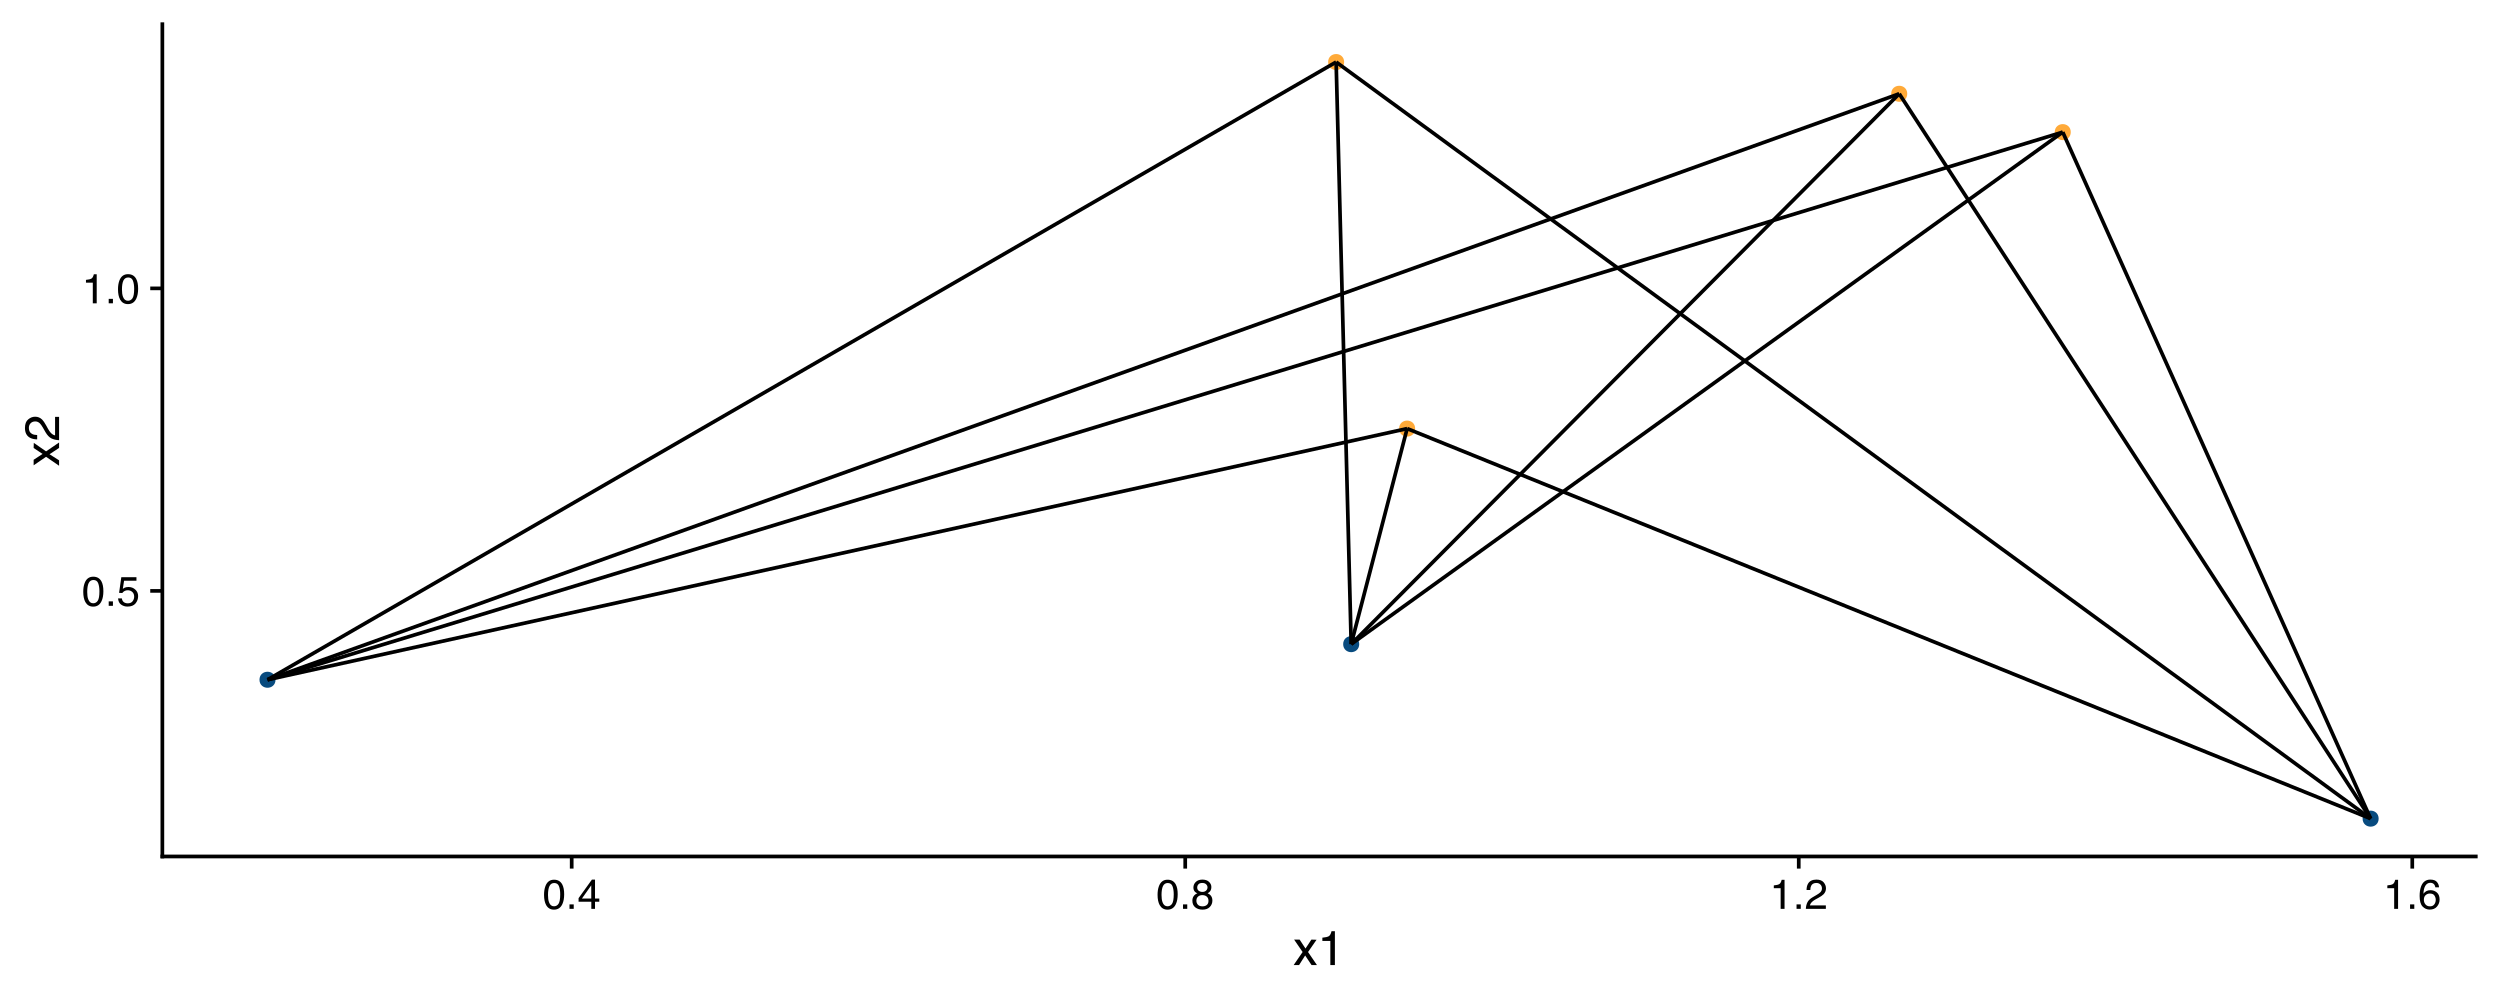
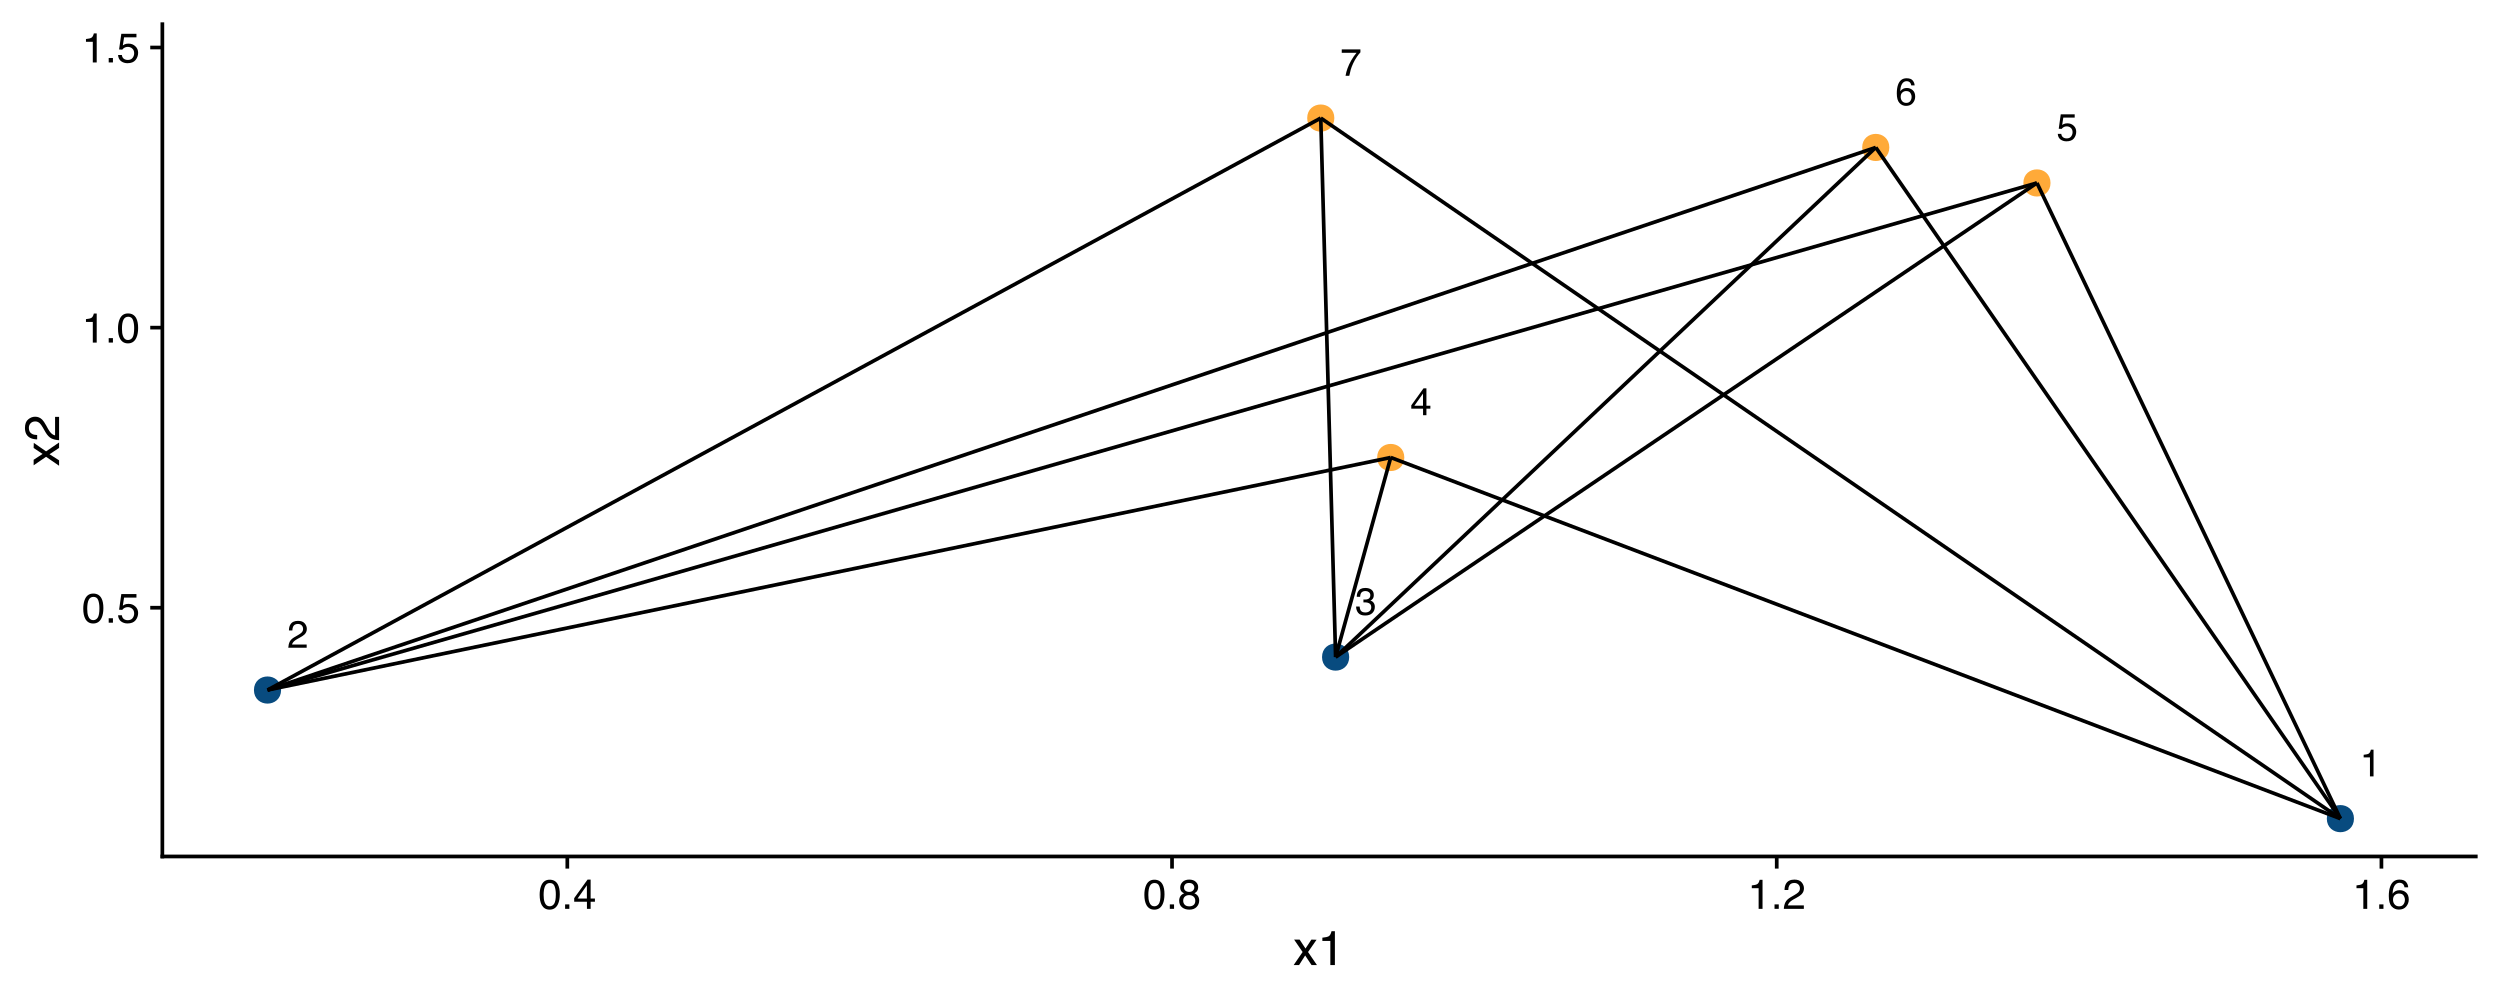
<svg xmlns="http://www.w3.org/2000/svg" xmlns:xlink="http://www.w3.org/1999/xlink" width="720pt" height="288pt" viewBox="0 0 720 288" version="1.1">
  <defs>
    <g>
      <symbol overflow="visible" id="glyph0-0">
+         <path style="stroke:none;" d="M 0.359 0 L 0.359 -7.922 L 6.641 -7.922 L 6.641 0 Z M 5.656 -1 L 5.656 -6.938 L 1.344 -6.938 L 1.344 -1 Z M 5.656 -1 " />
+       </symbol>
+       <symbol overflow="visible" id="glyph0-1">
+         <path style="stroke:none;" d="M 1.062 -5.469 L 1.062 -6.219 C 1.758 -6.281 2.242 -6.391 2.516 -6.547 C 2.797 -6.711 3.004 -7.094 3.141 -7.688 L 3.906 -7.688 L 3.906 0 L 2.875 0 L 2.875 -5.469 Z M 1.062 -5.469 " />
+       </symbol>
+       <symbol overflow="visible" id="glyph0-2">
+         <path style="stroke:none;" d="M 0.344 0 C 0.383 -0.664 0.52 -1.242 0.75 -1.734 C 0.988 -2.223 1.457 -2.672 2.156 -3.078 L 3.188 -3.672 C 3.656 -3.941 3.984 -4.176 4.172 -4.375 C 4.461 -4.664 4.609 -5.004 4.609 -5.391 C 4.609 -5.836 4.473 -6.191 4.203 -6.453 C 3.93 -6.723 3.57 -6.859 3.125 -6.859 C 2.457 -6.859 2 -6.609 1.75 -6.109 C 1.613 -5.836 1.535 -5.461 1.516 -4.984 L 0.531 -4.984 C 0.539 -5.66 0.664 -6.207 0.906 -6.625 C 1.32 -7.375 2.066 -7.75 3.141 -7.75 C 4.016 -7.75 4.656 -7.508 5.062 -7.031 C 5.477 -6.551 5.688 -6.02 5.688 -5.438 C 5.688 -4.82 5.469 -4.289 5.031 -3.844 C 4.781 -3.594 4.328 -3.285 3.672 -2.922 L 2.938 -2.516 C 2.582 -2.316 2.305 -2.129 2.109 -1.953 C 1.742 -1.641 1.516 -1.297 1.422 -0.922 L 5.641 -0.922 L 5.641 0 Z M 0.344 0 " />
+       </symbol>
+       <symbol overflow="visible" id="glyph0-3">
+         <path style="stroke:none;" d="M 2.875 0.203 C 1.957 0.203 1.289 -0.047 0.875 -0.547 C 0.469 -1.047 0.266 -1.656 0.266 -2.375 L 1.281 -2.375 C 1.32 -1.875 1.414 -1.508 1.562 -1.281 C 1.812 -0.875 2.266 -0.672 2.922 -0.672 C 3.43 -0.672 3.844 -0.805 4.156 -1.078 C 4.469 -1.359 4.625 -1.711 4.625 -2.141 C 4.625 -2.672 4.457 -3.039 4.125 -3.25 C 3.801 -3.469 3.348 -3.578 2.766 -3.578 C 2.703 -3.578 2.633 -3.578 2.562 -3.578 C 2.5 -3.578 2.438 -3.57 2.375 -3.562 L 2.375 -4.422 C 2.477 -4.41 2.562 -4.398 2.625 -4.391 C 2.695 -4.391 2.77 -4.391 2.844 -4.391 C 3.207 -4.391 3.508 -4.445 3.75 -4.562 C 4.156 -4.77 4.359 -5.129 4.359 -5.641 C 4.359 -6.023 4.219 -6.32 3.938 -6.531 C 3.664 -6.738 3.352 -6.844 3 -6.844 C 2.344 -6.844 1.895 -6.629 1.656 -6.203 C 1.52 -5.961 1.441 -5.625 1.422 -5.188 L 0.453 -5.188 C 0.453 -5.758 0.566 -6.25 0.797 -6.656 C 1.191 -7.375 1.891 -7.734 2.891 -7.734 C 3.68 -7.734 4.289 -7.555 4.719 -7.203 C 5.145 -6.859 5.359 -6.352 5.359 -5.688 C 5.359 -5.207 5.234 -4.82 4.984 -4.531 C 4.828 -4.344 4.625 -4.195 4.375 -4.094 C 4.781 -3.988 5.094 -3.773 5.312 -3.453 C 5.539 -3.141 5.656 -2.75 5.656 -2.281 C 5.656 -1.551 5.41 -0.953 4.922 -0.484 C 4.441 -0.023 3.758 0.203 2.875 0.203 Z M 2.875 0.203 " />
+       </symbol>
+       <symbol overflow="visible" id="glyph0-4">
+         <path style="stroke:none;" d="M 3.656 -2.734 L 3.656 -6.234 L 1.172 -2.734 Z M 3.672 0 L 3.672 -1.891 L 0.281 -1.891 L 0.281 -2.844 L 3.812 -7.75 L 4.641 -7.75 L 4.641 -2.734 L 5.781 -2.734 L 5.781 -1.891 L 4.641 -1.891 L 4.641 0 Z M 3.672 0 " />
+       </symbol>
+       <symbol overflow="visible" id="glyph0-5">
+         <path style="stroke:none;" d="M 1.359 -1.969 C 1.43 -1.414 1.691 -1.031 2.141 -0.812 C 2.367 -0.707 2.633 -0.656 2.938 -0.656 C 3.508 -0.656 3.93 -0.836 4.203 -1.203 C 4.484 -1.578 4.625 -1.984 4.625 -2.422 C 4.625 -2.961 4.457 -3.379 4.125 -3.672 C 3.801 -3.973 3.41 -4.125 2.953 -4.125 C 2.617 -4.125 2.332 -4.055 2.094 -3.922 C 1.852 -3.797 1.648 -3.617 1.484 -3.391 L 0.641 -3.438 L 1.219 -7.594 L 5.234 -7.594 L 5.234 -6.656 L 1.953 -6.656 L 1.625 -4.516 C 1.801 -4.648 1.973 -4.75 2.141 -4.812 C 2.422 -4.938 2.754 -5 3.141 -5 C 3.848 -5 4.445 -4.77 4.938 -4.312 C 5.426 -3.852 5.672 -3.273 5.672 -2.578 C 5.672 -1.848 5.445 -1.203 5 -0.641 C 4.551 -0.086 3.832 0.188 2.844 0.188 C 2.207 0.188 1.645 0.008 1.156 -0.344 C 0.676 -0.695 0.41 -1.238 0.359 -1.969 Z M 1.359 -1.969 " />
+       </symbol>
+       <symbol overflow="visible" id="glyph0-6">
+         <path style="stroke:none;" d="M 3.234 -7.75 C 4.098 -7.75 4.695 -7.523 5.031 -7.078 C 5.375 -6.629 5.547 -6.172 5.547 -5.703 L 4.578 -5.703 C 4.523 -6.004 4.438 -6.242 4.312 -6.422 C 4.07 -6.742 3.719 -6.906 3.25 -6.906 C 2.707 -6.906 2.273 -6.656 1.953 -6.156 C 1.629 -5.656 1.453 -4.938 1.422 -4 C 1.641 -4.32 1.922 -4.566 2.266 -4.734 C 2.566 -4.879 2.91 -4.953 3.297 -4.953 C 3.941 -4.953 4.504 -4.742 4.984 -4.328 C 5.473 -3.91 5.719 -3.289 5.719 -2.469 C 5.719 -1.77 5.488 -1.148 5.031 -0.609 C 4.57 -0.066 3.922 0.203 3.078 0.203 C 2.348 0.203 1.723 -0.07 1.203 -0.625 C 0.68 -1.176 0.422 -2.098 0.422 -3.391 C 0.422 -4.348 0.535 -5.164 0.766 -5.844 C 1.211 -7.113 2.035 -7.75 3.234 -7.75 Z M 3.156 -0.656 C 3.664 -0.656 4.047 -0.828 4.297 -1.172 C 4.555 -1.516 4.688 -1.922 4.688 -2.391 C 4.688 -2.785 4.57 -3.16 4.344 -3.516 C 4.113 -3.879 3.703 -4.062 3.109 -4.062 C 2.691 -4.062 2.328 -3.922 2.016 -3.641 C 1.703 -3.367 1.547 -2.953 1.547 -2.391 C 1.547 -1.898 1.688 -1.488 1.969 -1.156 C 2.258 -0.82 2.656 -0.656 3.156 -0.656 Z M 3.156 -0.656 " />
+       </symbol>
+       <symbol overflow="visible" id="glyph0-7">
+         <path style="stroke:none;" d="M 5.781 -7.594 L 5.781 -6.75 C 5.531 -6.508 5.195 -6.086 4.781 -5.484 C 4.375 -4.891 4.008 -4.25 3.688 -3.562 C 3.375 -2.883 3.141 -2.27 2.984 -1.719 C 2.879 -1.363 2.742 -0.789 2.578 0 L 1.5 0 C 1.75 -1.477 2.289 -2.945 3.125 -4.406 C 3.613 -5.258 4.129 -6 4.672 -6.625 L 0.406 -6.625 L 0.406 -7.594 Z M 5.781 -7.594 " />
+       </symbol>
+       <symbol overflow="visible" id="glyph1-0">
        <path style="stroke:none;" d="M 0.391 0 L 0.391 -8.609 L 7.219 -8.609 L 7.219 0 Z M 6.141 -1.078 L 6.141 -7.531 L 1.469 -7.531 L 1.469 -1.078 Z M 6.141 -1.078 " />
      </symbol>
-       <symbol overflow="visible" id="glyph0-1">
+       <symbol overflow="visible" id="glyph1-1">
        <path style="stroke:none;" d="M 3.25 -8.391 C 4.332 -8.391 5.117 -7.941 5.609 -7.047 C 5.984 -6.359 6.172 -5.41 6.172 -4.203 C 6.172 -3.066 6 -2.125 5.656 -1.375 C 5.164 -0.301 4.359 0.234 3.234 0.234 C 2.234 0.234 1.484 -0.203 0.984 -1.078 C 0.578 -1.816 0.375 -2.801 0.375 -4.031 C 0.375 -4.977 0.5 -5.797 0.75 -6.484 C 1.207 -7.754 2.039 -8.391 3.25 -8.391 Z M 3.234 -0.734 C 3.785 -0.734 4.223 -0.973 4.547 -1.453 C 4.867 -1.941 5.031 -2.848 5.031 -4.172 C 5.031 -5.117 4.91 -5.898 4.672 -6.516 C 4.441 -7.129 3.988 -7.438 3.312 -7.438 C 2.688 -7.438 2.227 -7.145 1.938 -6.562 C 1.656 -5.977 1.516 -5.117 1.516 -3.984 C 1.516 -3.129 1.609 -2.441 1.797 -1.922 C 2.078 -1.129 2.555 -0.734 3.234 -0.734 Z M 3.234 -0.734 " />
      </symbol>
-       <symbol overflow="visible" id="glyph0-2">
+       <symbol overflow="visible" id="glyph1-2">
        <path style="stroke:none;" d="M 1.031 -1.281 L 2.25 -1.281 L 2.25 0 L 1.031 0 Z M 1.031 -1.281 " />
      </symbol>
-       <symbol overflow="visible" id="glyph0-3">
+       <symbol overflow="visible" id="glyph1-3">
        <path style="stroke:none;" d="M 1.484 -2.141 C 1.555 -1.535 1.836 -1.117 2.328 -0.891 C 2.578 -0.773 2.863 -0.719 3.188 -0.719 C 3.812 -0.719 4.273 -0.914 4.578 -1.312 C 4.879 -1.707 5.031 -2.148 5.031 -2.641 C 5.031 -3.223 4.848 -3.676 4.484 -4 C 4.129 -4.32 3.703 -4.484 3.203 -4.484 C 2.836 -4.484 2.523 -4.41 2.266 -4.266 C 2.004 -4.129 1.785 -3.938 1.609 -3.688 L 0.688 -3.734 L 1.328 -8.25 L 5.688 -8.25 L 5.688 -7.234 L 2.125 -7.234 L 1.766 -4.906 C 1.961 -5.051 2.148 -5.16 2.328 -5.234 C 2.641 -5.359 3 -5.422 3.406 -5.422 C 4.176 -5.422 4.828 -5.172 5.359 -4.672 C 5.898 -4.18 6.172 -3.555 6.172 -2.797 C 6.172 -2.004 5.922 -1.301 5.422 -0.688 C 4.93 -0.082 4.148 0.219 3.078 0.219 C 2.398 0.219 1.797 0.023 1.266 -0.359 C 0.742 -0.742 0.453 -1.336 0.391 -2.141 Z M 1.484 -2.141 " />
      </symbol>
-       <symbol overflow="visible" id="glyph0-4">
+       <symbol overflow="visible" id="glyph1-4">
        <path style="stroke:none;" d="M 1.156 -5.938 L 1.156 -6.75 C 1.914 -6.82 2.441 -6.945 2.734 -7.125 C 3.035 -7.301 3.266 -7.711 3.422 -8.359 L 4.25 -8.359 L 4.25 0 L 3.125 0 L 3.125 -5.938 Z M 1.156 -5.938 " />
      </symbol>
-       <symbol overflow="visible" id="glyph0-5">
+       <symbol overflow="visible" id="glyph1-5">
        <path style="stroke:none;" d="M 3.969 -2.969 L 3.969 -6.781 L 1.281 -2.969 Z M 3.984 0 L 3.984 -2.047 L 0.312 -2.047 L 0.312 -3.078 L 4.156 -8.422 L 5.047 -8.422 L 5.047 -2.969 L 6.281 -2.969 L 6.281 -2.047 L 5.047 -2.047 L 5.047 0 Z M 3.984 0 " />
      </symbol>
-       <symbol overflow="visible" id="glyph0-6">
+       <symbol overflow="visible" id="glyph1-6">
        <path style="stroke:none;" d="M 3.266 -4.875 C 3.734 -4.875 4.098 -5.004 4.359 -5.266 C 4.617 -5.523 4.75 -5.832 4.75 -6.188 C 4.75 -6.5 4.625 -6.785 4.375 -7.047 C 4.125 -7.316 3.742 -7.453 3.234 -7.453 C 2.723 -7.453 2.352 -7.316 2.125 -7.047 C 1.895 -6.785 1.781 -6.484 1.781 -6.141 C 1.781 -5.742 1.926 -5.43 2.219 -5.203 C 2.52 -4.984 2.867 -4.875 3.266 -4.875 Z M 3.328 -0.719 C 3.816 -0.719 4.223 -0.848 4.547 -1.109 C 4.867 -1.379 5.031 -1.773 5.031 -2.297 C 5.031 -2.836 4.863 -3.25 4.531 -3.531 C 4.195 -3.812 3.77 -3.953 3.25 -3.953 C 2.75 -3.953 2.336 -3.805 2.016 -3.516 C 1.703 -3.234 1.547 -2.836 1.547 -2.328 C 1.547 -1.891 1.691 -1.508 1.984 -1.188 C 2.273 -0.875 2.723 -0.719 3.328 -0.719 Z M 1.828 -4.469 C 1.535 -4.594 1.305 -4.738 1.141 -4.906 C 0.836 -5.219 0.688 -5.625 0.688 -6.125 C 0.688 -6.75 0.91 -7.285 1.359 -7.734 C 1.816 -8.191 2.457 -8.422 3.281 -8.422 C 4.094 -8.422 4.723 -8.207 5.172 -7.781 C 5.629 -7.352 5.859 -6.859 5.859 -6.297 C 5.859 -5.773 5.727 -5.348 5.469 -5.016 C 5.32 -4.836 5.094 -4.66 4.781 -4.484 C 5.125 -4.328 5.395 -4.145 5.594 -3.938 C 5.969 -3.539 6.156 -3.031 6.156 -2.406 C 6.156 -1.664 5.906 -1.039 5.406 -0.531 C 4.914 -0.02 4.219 0.234 3.312 0.234 C 2.488 0.234 1.797 0.016 1.234 -0.422 C 0.672 -0.867 0.391 -1.516 0.391 -2.359 C 0.391 -2.848 0.508 -3.273 0.75 -3.641 C 0.988 -4.004 1.348 -4.281 1.828 -4.469 Z M 1.828 -4.469 " />
      </symbol>
-       <symbol overflow="visible" id="glyph0-7">
+       <symbol overflow="visible" id="glyph1-7">
        <path style="stroke:none;" d="M 0.375 0 C 0.414 -0.719 0.566 -1.344 0.828 -1.875 C 1.086 -2.414 1.594 -2.906 2.344 -3.344 L 3.469 -4 C 3.969 -4.289 4.32 -4.539 4.531 -4.75 C 4.852 -5.07 5.016 -5.441 5.016 -5.859 C 5.016 -6.348 4.863 -6.734 4.562 -7.016 C 4.27 -7.305 3.883 -7.453 3.406 -7.453 C 2.676 -7.453 2.176 -7.18 1.906 -6.641 C 1.75 -6.336 1.664 -5.93 1.656 -5.422 L 0.578 -5.422 C 0.586 -6.148 0.723 -6.742 0.984 -7.203 C 1.441 -8.016 2.25 -8.422 3.406 -8.422 C 4.363 -8.422 5.062 -8.16 5.5 -7.641 C 5.945 -7.117 6.172 -6.539 6.172 -5.906 C 6.172 -5.238 5.938 -4.664 5.469 -4.188 C 5.195 -3.906 4.707 -3.566 4 -3.172 L 3.188 -2.734 C 2.812 -2.523 2.516 -2.32 2.297 -2.125 C 1.898 -1.789 1.648 -1.414 1.547 -1 L 6.141 -1 L 6.141 0 Z M 0.375 0 " />
      </symbol>
-       <symbol overflow="visible" id="glyph0-8">
+       <symbol overflow="visible" id="glyph1-8">
        <path style="stroke:none;" d="M 3.516 -8.422 C 4.453 -8.422 5.102 -8.176 5.469 -7.688 C 5.844 -7.207 6.031 -6.707 6.031 -6.188 L 4.984 -6.188 C 4.922 -6.52 4.82 -6.781 4.688 -6.969 C 4.426 -7.32 4.039 -7.5 3.531 -7.5 C 2.938 -7.5 2.461 -7.223 2.109 -6.672 C 1.766 -6.129 1.578 -5.352 1.547 -4.344 C 1.785 -4.695 2.086 -4.961 2.453 -5.141 C 2.785 -5.297 3.16 -5.375 3.578 -5.375 C 4.285 -5.375 4.898 -5.148 5.422 -4.703 C 5.941 -4.254 6.203 -3.582 6.203 -2.688 C 6.203 -1.926 5.953 -1.25 5.453 -0.656 C 4.961 -0.07 4.258 0.219 3.344 0.219 C 2.551 0.219 1.867 -0.078 1.297 -0.672 C 0.734 -1.273 0.453 -2.281 0.453 -3.688 C 0.453 -4.727 0.578 -5.613 0.828 -6.344 C 1.316 -7.727 2.211 -8.422 3.516 -8.422 Z M 3.438 -0.719 C 3.988 -0.719 4.398 -0.906 4.672 -1.281 C 4.953 -1.656 5.094 -2.098 5.094 -2.609 C 5.094 -3.035 4.969 -3.441 4.719 -3.828 C 4.477 -4.211 4.031 -4.406 3.375 -4.406 C 2.926 -4.406 2.531 -4.254 2.188 -3.953 C 1.844 -3.66 1.672 -3.211 1.672 -2.609 C 1.672 -2.078 1.828 -1.629 2.141 -1.266 C 2.453 -0.898 2.883 -0.719 3.438 -0.719 Z M 3.438 -0.719 " />
      </symbol>
-       <symbol overflow="visible" id="glyph1-0">
+       <symbol overflow="visible" id="glyph2-0">
        <path style="stroke:none;" d="M 0.453 0 L 0.453 -10.047 L 8.422 -10.047 L 8.422 0 Z M 7.172 -1.266 L 7.172 -8.781 L 1.703 -8.781 L 1.703 -1.266 Z M 7.172 -1.266 " />
      </symbol>
-       <symbol overflow="visible" id="glyph1-1">
+       <symbol overflow="visible" id="glyph2-1">
        <path style="stroke:none;" d="M 0.203 -7.328 L 1.797 -7.328 L 3.484 -4.75 L 5.188 -7.328 L 6.672 -7.281 L 4.219 -3.75 L 6.781 0 L 5.219 0 L 3.391 -2.75 L 1.641 0 L 0.078 0 L 2.656 -3.75 Z M 0.203 -7.328 " />
      </symbol>
-       <symbol overflow="visible" id="glyph1-2">
+       <symbol overflow="visible" id="glyph2-2">
        <path style="stroke:none;" d="M 1.344 -6.938 L 1.344 -7.875 C 2.227 -7.957 2.844 -8.098 3.188 -8.297 C 3.539 -8.504 3.805 -8.988 3.984 -9.75 L 4.953 -9.75 L 4.953 0 L 3.641 0 L 3.641 -6.938 Z M 1.344 -6.938 " />
      </symbol>
-       <symbol overflow="visible" id="glyph2-0">
+       <symbol overflow="visible" id="glyph3-0">
        <path style="stroke:none;" d="M 0 -0.453 L -10.047 -0.453 L -10.047 -8.422 L 0 -8.422 Z M -1.266 -7.172 L -8.781 -7.172 L -8.781 -1.703 L -1.266 -1.703 Z M -1.266 -7.172 " />
      </symbol>
-       <symbol overflow="visible" id="glyph2-1">
+       <symbol overflow="visible" id="glyph3-1">
        <path style="stroke:none;" d="M -7.328 -0.203 L -7.328 -1.797 L -4.75 -3.484 L -7.328 -5.188 L -7.281 -6.672 L -3.75 -4.219 L 0 -6.781 L 0 -5.219 L -2.75 -3.391 L 0 -1.641 L 0 -0.078 L -3.75 -2.656 Z M -7.328 -0.203 " />
      </symbol>
-       <symbol overflow="visible" id="glyph2-2">
+       <symbol overflow="visible" id="glyph3-2">
        <path style="stroke:none;" d="M 0 -0.438 C -0.844 -0.477 -1.578 -0.648 -2.203 -0.953 C -2.828 -1.266 -3.395 -1.859 -3.906 -2.734 L -4.656 -4.047 C -5 -4.629 -5.289 -5.039 -5.531 -5.281 C -5.914 -5.656 -6.352 -5.844 -6.844 -5.844 C -7.406 -5.844 -7.852 -5.672 -8.188 -5.328 C -8.531 -4.984 -8.703 -4.531 -8.703 -3.969 C -8.703 -3.125 -8.379 -2.539 -7.734 -2.219 C -7.391 -2.039 -6.914 -1.941 -6.312 -1.922 L -6.312 -0.672 C -7.164 -0.691 -7.863 -0.852 -8.406 -1.156 C -9.352 -1.688 -9.828 -2.625 -9.828 -3.969 C -9.828 -5.094 -9.52 -5.91 -8.906 -6.422 C -8.301 -6.941 -7.629 -7.203 -6.891 -7.203 C -6.109 -7.203 -5.438 -6.926 -4.875 -6.375 C -4.551 -6.062 -4.16 -5.488 -3.703 -4.656 L -3.188 -3.719 C -2.938 -3.281 -2.703 -2.93 -2.484 -2.672 C -2.086 -2.211 -1.645 -1.926 -1.156 -1.812 L -1.156 -7.156 L 0 -7.156 Z M 0 -0.438 " />
      </symbol>
    </g>
  </defs>
-   <g id="surface579">
+   <g id="surface1529">
    <rect x="0" y="0" width="720" height="288" style="fill:rgb(100%,100%,100%);fill-opacity:1;stroke:none;" />
-     <path style="fill-rule:nonzero;fill:rgb(3.137%,29.412%,49.804%);fill-opacity:1;stroke-width:0.709;stroke-linecap:round;stroke-linejoin:round;stroke:rgb(3.137%,29.412%,49.804%);stroke-opacity:1;stroke-miterlimit:10;" d="M 684.695 235.77 C 684.695 238.375 680.785 238.375 680.785 235.77 C 680.785 233.16 684.695 233.16 684.695 235.77 " />
-     <path style="fill-rule:nonzero;fill:rgb(3.137%,29.412%,49.804%);fill-opacity:1;stroke-width:0.709;stroke-linecap:round;stroke-linejoin:round;stroke:rgb(3.137%,29.412%,49.804%);stroke-opacity:1;stroke-miterlimit:10;" d="M 78.996 195.77 C 78.996 198.375 75.086 198.375 75.086 195.77 C 75.086 193.164 78.996 193.164 78.996 195.77 " />
-     <path style="fill-rule:nonzero;fill:rgb(3.137%,29.412%,49.804%);fill-opacity:1;stroke-width:0.709;stroke-linecap:round;stroke-linejoin:round;stroke:rgb(3.137%,29.412%,49.804%);stroke-opacity:1;stroke-miterlimit:10;" d="M 391.098 185.516 C 391.098 188.125 387.188 188.125 387.188 185.516 C 387.188 182.91 391.098 182.91 391.098 185.516 " />
-     <path style="fill-rule:nonzero;fill:rgb(100%,66.667%,22.353%);fill-opacity:1;stroke-width:0.709;stroke-linecap:round;stroke-linejoin:round;stroke:rgb(100%,66.667%,22.353%);stroke-opacity:1;stroke-miterlimit:10;" d="M 407.207 123.438 C 407.207 126.043 403.297 126.043 403.297 123.438 C 403.297 120.832 407.207 120.832 407.207 123.438 " />
-     <path style="fill-rule:nonzero;fill:rgb(100%,66.667%,22.353%);fill-opacity:1;stroke-width:0.709;stroke-linecap:round;stroke-linejoin:round;stroke:rgb(100%,66.667%,22.353%);stroke-opacity:1;stroke-miterlimit:10;" d="M 596.027 38.051 C 596.027 40.656 592.117 40.656 592.117 38.051 C 592.117 35.445 596.027 35.445 596.027 38.051 " />
-     <path style="fill-rule:nonzero;fill:rgb(100%,66.667%,22.353%);fill-opacity:1;stroke-width:0.709;stroke-linecap:round;stroke-linejoin:round;stroke:rgb(100%,66.667%,22.353%);stroke-opacity:1;stroke-miterlimit:10;" d="M 548.93 27.008 C 548.93 29.613 545.02 29.613 545.02 27.008 C 545.02 24.402 548.93 24.402 548.93 27.008 " />
-     <path style="fill-rule:nonzero;fill:rgb(100%,66.667%,22.353%);fill-opacity:1;stroke-width:0.709;stroke-linecap:round;stroke-linejoin:round;stroke:rgb(100%,66.667%,22.353%);stroke-opacity:1;stroke-miterlimit:10;" d="M 386.758 17.867 C 386.758 20.477 382.852 20.477 382.852 17.867 C 382.852 15.262 386.758 15.262 386.758 17.867 " />
-     <path style="fill:none;stroke-width:1.067;stroke-linecap:butt;stroke-linejoin:round;stroke:rgb(0%,0%,0%);stroke-opacity:1;stroke-miterlimit:10;" d="M 682.742 235.77 L 405.25 123.438 " />
-     <path style="fill:none;stroke-width:1.067;stroke-linecap:butt;stroke-linejoin:round;stroke:rgb(0%,0%,0%);stroke-opacity:1;stroke-miterlimit:10;" d="M 77.043 195.77 L 405.25 123.438 " />
-     <path style="fill:none;stroke-width:1.067;stroke-linecap:butt;stroke-linejoin:round;stroke:rgb(0%,0%,0%);stroke-opacity:1;stroke-miterlimit:10;" d="M 389.141 185.516 L 405.25 123.438 " />
-     <path style="fill:none;stroke-width:1.067;stroke-linecap:butt;stroke-linejoin:round;stroke:rgb(0%,0%,0%);stroke-opacity:1;stroke-miterlimit:10;" d="M 682.742 235.77 L 594.07 38.051 " />
-     <path style="fill:none;stroke-width:1.067;stroke-linecap:butt;stroke-linejoin:round;stroke:rgb(0%,0%,0%);stroke-opacity:1;stroke-miterlimit:10;" d="M 77.043 195.77 L 594.07 38.051 " />
-     <path style="fill:none;stroke-width:1.067;stroke-linecap:butt;stroke-linejoin:round;stroke:rgb(0%,0%,0%);stroke-opacity:1;stroke-miterlimit:10;" d="M 389.141 185.516 L 594.07 38.051 " />
-     <path style="fill:none;stroke-width:1.067;stroke-linecap:butt;stroke-linejoin:round;stroke:rgb(0%,0%,0%);stroke-opacity:1;stroke-miterlimit:10;" d="M 682.742 235.77 L 546.977 27.008 " />
-     <path style="fill:none;stroke-width:1.067;stroke-linecap:butt;stroke-linejoin:round;stroke:rgb(0%,0%,0%);stroke-opacity:1;stroke-miterlimit:10;" d="M 77.043 195.77 L 546.977 27.008 " />
-     <path style="fill:none;stroke-width:1.067;stroke-linecap:butt;stroke-linejoin:round;stroke:rgb(0%,0%,0%);stroke-opacity:1;stroke-miterlimit:10;" d="M 389.141 185.516 L 546.977 27.008 " />
-     <path style="fill:none;stroke-width:1.067;stroke-linecap:butt;stroke-linejoin:round;stroke:rgb(0%,0%,0%);stroke-opacity:1;stroke-miterlimit:10;" d="M 682.742 235.77 L 384.805 17.867 " />
-     <path style="fill:none;stroke-width:1.067;stroke-linecap:butt;stroke-linejoin:round;stroke:rgb(0%,0%,0%);stroke-opacity:1;stroke-miterlimit:10;" d="M 77.043 195.77 L 384.805 17.867 " />
-     <path style="fill:none;stroke-width:1.067;stroke-linecap:butt;stroke-linejoin:round;stroke:rgb(0%,0%,0%);stroke-opacity:1;stroke-miterlimit:10;" d="M 389.141 185.516 L 384.805 17.867 " />
+     <path style="fill-rule:nonzero;fill:rgb(3.137%,29.412%,49.804%);fill-opacity:1;stroke-width:0.709;stroke-linecap:round;stroke-linejoin:round;stroke:rgb(3.137%,29.412%,49.804%);stroke-opacity:1;stroke-miterlimit:10;" d="M 677.59 235.77 C 677.59 240.508 670.477 240.508 670.477 235.77 C 670.477 231.027 677.59 231.027 677.59 235.77 " />
+     <path style="fill-rule:nonzero;fill:rgb(3.137%,29.412%,49.804%);fill-opacity:1;stroke-width:0.709;stroke-linecap:round;stroke-linejoin:round;stroke:rgb(3.137%,29.412%,49.804%);stroke-opacity:1;stroke-miterlimit:10;" d="M 80.598 198.73 C 80.598 203.473 73.488 203.473 73.488 198.73 C 73.488 193.992 80.598 193.992 80.598 198.73 " />
+     <path style="fill-rule:nonzero;fill:rgb(3.137%,29.412%,49.804%);fill-opacity:1;stroke-width:0.709;stroke-linecap:round;stroke-linejoin:round;stroke:rgb(3.137%,29.412%,49.804%);stroke-opacity:1;stroke-miterlimit:10;" d="M 388.211 189.238 C 388.211 193.98 381.098 193.98 381.098 189.238 C 381.098 184.5 388.211 184.5 388.211 189.238 " />
+     <path style="fill-rule:nonzero;fill:rgb(100%,66.667%,22.353%);fill-opacity:1;stroke-width:0.709;stroke-linecap:round;stroke-linejoin:round;stroke:rgb(100%,66.667%,22.353%);stroke-opacity:1;stroke-miterlimit:10;" d="M 404.086 131.758 C 404.086 136.496 396.977 136.496 396.977 131.758 C 396.977 127.016 404.086 127.016 404.086 131.758 " />
+     <path style="fill-rule:nonzero;fill:rgb(100%,66.667%,22.353%);fill-opacity:1;stroke-width:0.709;stroke-linecap:round;stroke-linejoin:round;stroke:rgb(100%,66.667%,22.353%);stroke-opacity:1;stroke-miterlimit:10;" d="M 590.195 52.691 C 590.195 57.43 583.082 57.43 583.082 52.691 C 583.082 47.949 590.195 47.949 590.195 52.691 " />
+     <path style="fill-rule:nonzero;fill:rgb(100%,66.667%,22.353%);fill-opacity:1;stroke-width:0.709;stroke-linecap:round;stroke-linejoin:round;stroke:rgb(100%,66.667%,22.353%);stroke-opacity:1;stroke-miterlimit:10;" d="M 543.773 42.465 C 543.773 47.207 536.664 47.207 536.664 42.465 C 536.664 37.727 543.773 37.727 543.773 42.465 " />
+     <path style="fill-rule:nonzero;fill:rgb(100%,66.667%,22.353%);fill-opacity:1;stroke-width:0.709;stroke-linecap:round;stroke-linejoin:round;stroke:rgb(100%,66.667%,22.353%);stroke-opacity:1;stroke-miterlimit:10;" d="M 383.934 34.004 C 383.934 38.746 376.824 38.746 376.824 34.004 C 376.824 29.262 383.934 29.262 383.934 34.004 " />
+     <path style="fill:none;stroke-width:1.067;stroke-linecap:butt;stroke-linejoin:round;stroke:rgb(0%,0%,0%);stroke-opacity:1;stroke-miterlimit:10;" d="M 674.035 235.77 L 400.531 131.758 " />
+     <path style="fill:none;stroke-width:1.067;stroke-linecap:butt;stroke-linejoin:round;stroke:rgb(0%,0%,0%);stroke-opacity:1;stroke-miterlimit:10;" d="M 77.043 198.73 L 400.531 131.758 " />
+     <path style="fill:none;stroke-width:1.067;stroke-linecap:butt;stroke-linejoin:round;stroke:rgb(0%,0%,0%);stroke-opacity:1;stroke-miterlimit:10;" d="M 384.656 189.238 L 400.531 131.758 " />
+     <path style="fill:none;stroke-width:1.067;stroke-linecap:butt;stroke-linejoin:round;stroke:rgb(0%,0%,0%);stroke-opacity:1;stroke-miterlimit:10;" d="M 674.035 235.77 L 586.637 52.691 " />
+     <path style="fill:none;stroke-width:1.067;stroke-linecap:butt;stroke-linejoin:round;stroke:rgb(0%,0%,0%);stroke-opacity:1;stroke-miterlimit:10;" d="M 77.043 198.73 L 586.637 52.691 " />
+     <path style="fill:none;stroke-width:1.067;stroke-linecap:butt;stroke-linejoin:round;stroke:rgb(0%,0%,0%);stroke-opacity:1;stroke-miterlimit:10;" d="M 384.656 189.238 L 586.637 52.691 " />
+     <path style="fill:none;stroke-width:1.067;stroke-linecap:butt;stroke-linejoin:round;stroke:rgb(0%,0%,0%);stroke-opacity:1;stroke-miterlimit:10;" d="M 674.035 235.77 L 540.219 42.465 " />
+     <path style="fill:none;stroke-width:1.067;stroke-linecap:butt;stroke-linejoin:round;stroke:rgb(0%,0%,0%);stroke-opacity:1;stroke-miterlimit:10;" d="M 77.043 198.73 L 540.219 42.465 " />
+     <path style="fill:none;stroke-width:1.067;stroke-linecap:butt;stroke-linejoin:round;stroke:rgb(0%,0%,0%);stroke-opacity:1;stroke-miterlimit:10;" d="M 384.656 189.238 L 540.219 42.465 " />
+     <path style="fill:none;stroke-width:1.067;stroke-linecap:butt;stroke-linejoin:round;stroke:rgb(0%,0%,0%);stroke-opacity:1;stroke-miterlimit:10;" d="M 674.035 235.77 L 380.379 34.004 " />
+     <path style="fill:none;stroke-width:1.067;stroke-linecap:butt;stroke-linejoin:round;stroke:rgb(0%,0%,0%);stroke-opacity:1;stroke-miterlimit:10;" d="M 77.043 198.73 L 380.379 34.004 " />
+     <path style="fill:none;stroke-width:1.067;stroke-linecap:butt;stroke-linejoin:round;stroke:rgb(0%,0%,0%);stroke-opacity:1;stroke-miterlimit:10;" d="M 384.656 189.238 L 380.379 34.004 " />
+     <g style="fill:rgb(0%,0%,0%);fill-opacity:1;">
+       <use xlink:href="#glyph0-1" x="679.672" y="223.594" />
+     </g>
+     <g style="fill:rgb(0%,0%,0%);fill-opacity:1;">
+       <use xlink:href="#glyph0-2" x="82.68" y="186.555" />
+     </g>
+     <g style="fill:rgb(0%,0%,0%);fill-opacity:1;">
+       <use xlink:href="#glyph0-3" x="390.293" y="177.062" />
+     </g>
+     <g style="fill:rgb(0%,0%,0%);fill-opacity:1;">
+       <use xlink:href="#glyph0-4" x="406.168" y="119.582" />
+     </g>
+     <g style="fill:rgb(0%,0%,0%);fill-opacity:1;">
+       <use xlink:href="#glyph0-5" x="592.277" y="40.516" />
+     </g>
+     <g style="fill:rgb(0%,0%,0%);fill-opacity:1;">
+       <use xlink:href="#glyph0-6" x="545.855" y="30.289" />
+     </g>
+     <g style="fill:rgb(0%,0%,0%);fill-opacity:1;">
+       <use xlink:href="#glyph0-7" x="386.016" y="21.828" />
+     </g>
    <path style="fill:none;stroke-width:1.067;stroke-linecap:square;stroke-linejoin:round;stroke:rgb(0%,0%,0%);stroke-opacity:1;stroke-miterlimit:10;" d="M 46.758 246.664 L 46.758 6.973 " />
    <g style="fill:rgb(0%,0%,0%);fill-opacity:1;">
-       <use xlink:href="#glyph0-1" x="23.602" y="174.477" />
-       <use xlink:href="#glyph0-2" x="30.275" y="174.477" />
-       <use xlink:href="#glyph0-3" x="33.609" y="174.477" />
+       <use xlink:href="#glyph1-1" x="23.602" y="179.336" />
+       <use xlink:href="#glyph1-2" x="30.275" y="179.336" />
+       <use xlink:href="#glyph1-3" x="33.609" y="179.336" />
    </g>
    <g style="fill:rgb(0%,0%,0%);fill-opacity:1;">
-       <use xlink:href="#glyph0-4" x="23.602" y="87.352" />
-       <use xlink:href="#glyph0-2" x="30.275" y="87.352" />
-       <use xlink:href="#glyph0-1" x="33.609" y="87.352" />
-     </g>
-     <path style="fill:none;stroke-width:1.067;stroke-linecap:butt;stroke-linejoin:round;stroke:rgb(0%,0%,0%);stroke-opacity:1;stroke-miterlimit:10;" d="M 43.27 170.176 L 46.758 170.176 " />
-     <path style="fill:none;stroke-width:1.067;stroke-linecap:butt;stroke-linejoin:round;stroke:rgb(0%,0%,0%);stroke-opacity:1;stroke-miterlimit:10;" d="M 43.27 83.047 L 46.758 83.047 " />
-     <path style="fill:none;stroke-width:1.067;stroke-linecap:square;stroke-linejoin:round;stroke:rgb(0%,0%,0%);stroke-opacity:1;stroke-miterlimit:10;" d="M 46.758 246.664 L 713.027 246.664 " />
-     <path style="fill:none;stroke-width:1.067;stroke-linecap:butt;stroke-linejoin:round;stroke:rgb(0%,0%,0%);stroke-opacity:1;stroke-miterlimit:10;" d="M 164.648 250.148 L 164.648 246.664 " />
-     <path style="fill:none;stroke-width:1.067;stroke-linecap:butt;stroke-linejoin:round;stroke:rgb(0%,0%,0%);stroke-opacity:1;stroke-miterlimit:10;" d="M 341.344 250.148 L 341.344 246.664 " />
-     <path style="fill:none;stroke-width:1.067;stroke-linecap:butt;stroke-linejoin:round;stroke:rgb(0%,0%,0%);stroke-opacity:1;stroke-miterlimit:10;" d="M 518.039 250.148 L 518.039 246.664 " />
-     <path style="fill:none;stroke-width:1.067;stroke-linecap:butt;stroke-linejoin:round;stroke:rgb(0%,0%,0%);stroke-opacity:1;stroke-miterlimit:10;" d="M 694.734 250.148 L 694.734 246.664 " />
-     <g style="fill:rgb(0%,0%,0%);fill-opacity:1;">
-       <use xlink:href="#glyph0-1" x="156.309" y="261.746" />
-       <use xlink:href="#glyph0-2" x="162.982" y="261.746" />
-       <use xlink:href="#glyph0-5" x="166.316" y="261.746" />
+       <use xlink:href="#glyph1-4" x="23.602" y="98.66" />
+       <use xlink:href="#glyph1-2" x="30.275" y="98.66" />
+       <use xlink:href="#glyph1-1" x="33.609" y="98.66" />
    </g>
    <g style="fill:rgb(0%,0%,0%);fill-opacity:1;">
-       <use xlink:href="#glyph0-1" x="333.004" y="261.746" />
-       <use xlink:href="#glyph0-2" x="339.678" y="261.746" />
-       <use xlink:href="#glyph0-6" x="343.012" y="261.746" />
+       <use xlink:href="#glyph1-4" x="23.602" y="17.984" />
+       <use xlink:href="#glyph1-2" x="30.275" y="17.984" />
+       <use xlink:href="#glyph1-3" x="33.609" y="17.984" />
+     </g>
+     <path style="fill:none;stroke-width:1.067;stroke-linecap:butt;stroke-linejoin:round;stroke:rgb(0%,0%,0%);stroke-opacity:1;stroke-miterlimit:10;" d="M 43.27 175.031 L 46.758 175.031 " />
+     <path style="fill:none;stroke-width:1.067;stroke-linecap:butt;stroke-linejoin:round;stroke:rgb(0%,0%,0%);stroke-opacity:1;stroke-miterlimit:10;" d="M 43.27 94.355 L 46.758 94.355 " />
+     <path style="fill:none;stroke-width:1.067;stroke-linecap:butt;stroke-linejoin:round;stroke:rgb(0%,0%,0%);stroke-opacity:1;stroke-miterlimit:10;" d="M 43.27 13.68 L 46.758 13.68 " />
+     <path style="fill:none;stroke-width:1.067;stroke-linecap:square;stroke-linejoin:round;stroke:rgb(0%,0%,0%);stroke-opacity:1;stroke-miterlimit:10;" d="M 46.758 246.664 L 713.027 246.664 " />
+     <path style="fill:none;stroke-width:1.067;stroke-linecap:butt;stroke-linejoin:round;stroke:rgb(0%,0%,0%);stroke-opacity:1;stroke-miterlimit:10;" d="M 163.387 250.148 L 163.387 246.664 " />
+     <path style="fill:none;stroke-width:1.067;stroke-linecap:butt;stroke-linejoin:round;stroke:rgb(0%,0%,0%);stroke-opacity:1;stroke-miterlimit:10;" d="M 337.543 250.148 L 337.543 246.664 " />
+     <path style="fill:none;stroke-width:1.067;stroke-linecap:butt;stroke-linejoin:round;stroke:rgb(0%,0%,0%);stroke-opacity:1;stroke-miterlimit:10;" d="M 511.699 250.148 L 511.699 246.664 " />
+     <path style="fill:none;stroke-width:1.067;stroke-linecap:butt;stroke-linejoin:round;stroke:rgb(0%,0%,0%);stroke-opacity:1;stroke-miterlimit:10;" d="M 685.852 250.148 L 685.852 246.664 " />
+     <g style="fill:rgb(0%,0%,0%);fill-opacity:1;">
+       <use xlink:href="#glyph1-1" x="155.047" y="261.746" />
+       <use xlink:href="#glyph1-2" x="161.721" y="261.746" />
+       <use xlink:href="#glyph1-5" x="165.055" y="261.746" />
    </g>
    <g style="fill:rgb(0%,0%,0%);fill-opacity:1;">
-       <use xlink:href="#glyph0-4" x="509.699" y="261.746" />
-       <use xlink:href="#glyph0-2" x="516.373" y="261.746" />
-       <use xlink:href="#glyph0-7" x="519.707" y="261.746" />
+       <use xlink:href="#glyph1-1" x="329.203" y="261.746" />
+       <use xlink:href="#glyph1-2" x="335.877" y="261.746" />
+       <use xlink:href="#glyph1-6" x="339.211" y="261.746" />
    </g>
    <g style="fill:rgb(0%,0%,0%);fill-opacity:1;">
-       <use xlink:href="#glyph0-4" x="686.395" y="261.746" />
-       <use xlink:href="#glyph0-2" x="693.068" y="261.746" />
-       <use xlink:href="#glyph0-8" x="696.402" y="261.746" />
+       <use xlink:href="#glyph1-4" x="503.359" y="261.746" />
+       <use xlink:href="#glyph1-2" x="510.033" y="261.746" />
+       <use xlink:href="#glyph1-7" x="513.367" y="261.746" />
    </g>
    <g style="fill:rgb(0%,0%,0%);fill-opacity:1;">
-       <use xlink:href="#glyph1-1" x="372.496" y="277.93" />
-       <use xlink:href="#glyph1-2" x="379.496" y="277.93" />
+       <use xlink:href="#glyph1-4" x="677.512" y="261.746" />
+       <use xlink:href="#glyph1-2" x="684.186" y="261.746" />
+       <use xlink:href="#glyph1-8" x="687.52" y="261.746" />
    </g>
    <g style="fill:rgb(0%,0%,0%);fill-opacity:1;">
-       <use xlink:href="#glyph2-1" x="17.016" y="134.215" />
-       <use xlink:href="#glyph2-2" x="17.016" y="127.215" />
+       <use xlink:href="#glyph2-1" x="372.496" y="277.93" />
+       <use xlink:href="#glyph2-2" x="379.496" y="277.93" />
+     </g>
+     <g style="fill:rgb(0%,0%,0%);fill-opacity:1;">
+       <use xlink:href="#glyph3-1" x="17.016" y="134.215" />
+       <use xlink:href="#glyph3-2" x="17.016" y="127.215" />
    </g>
  </g>
</svg>
